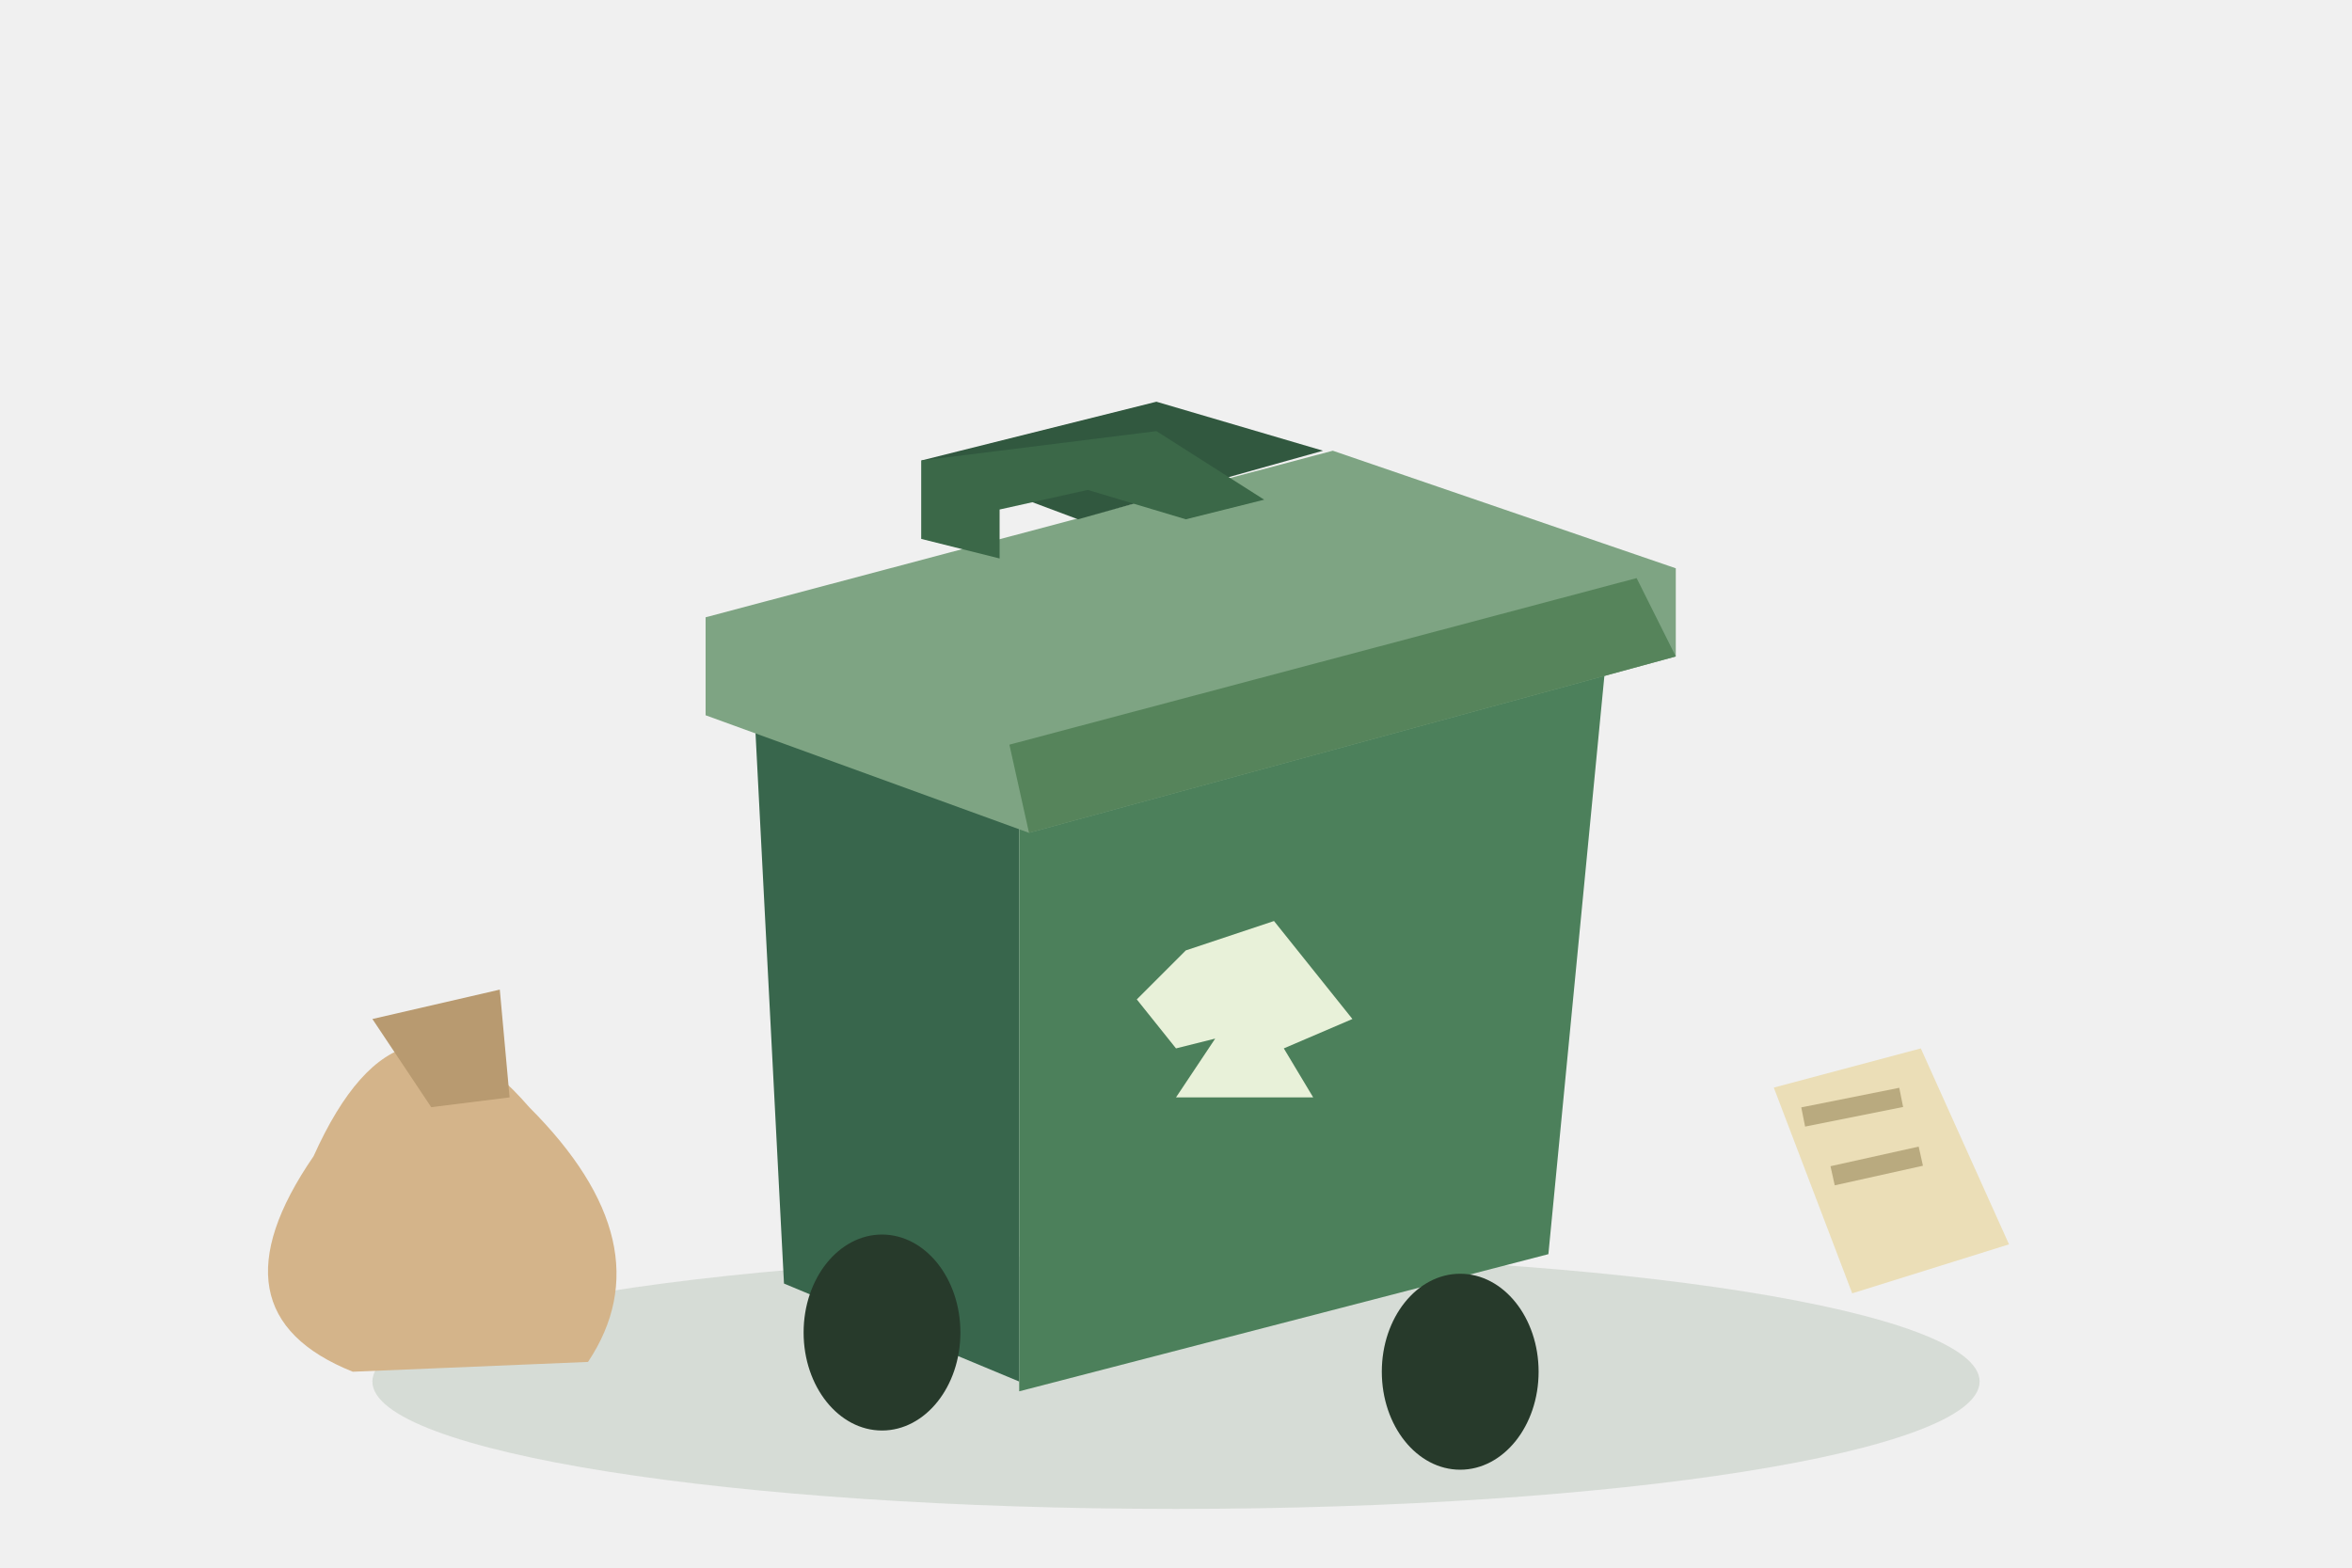
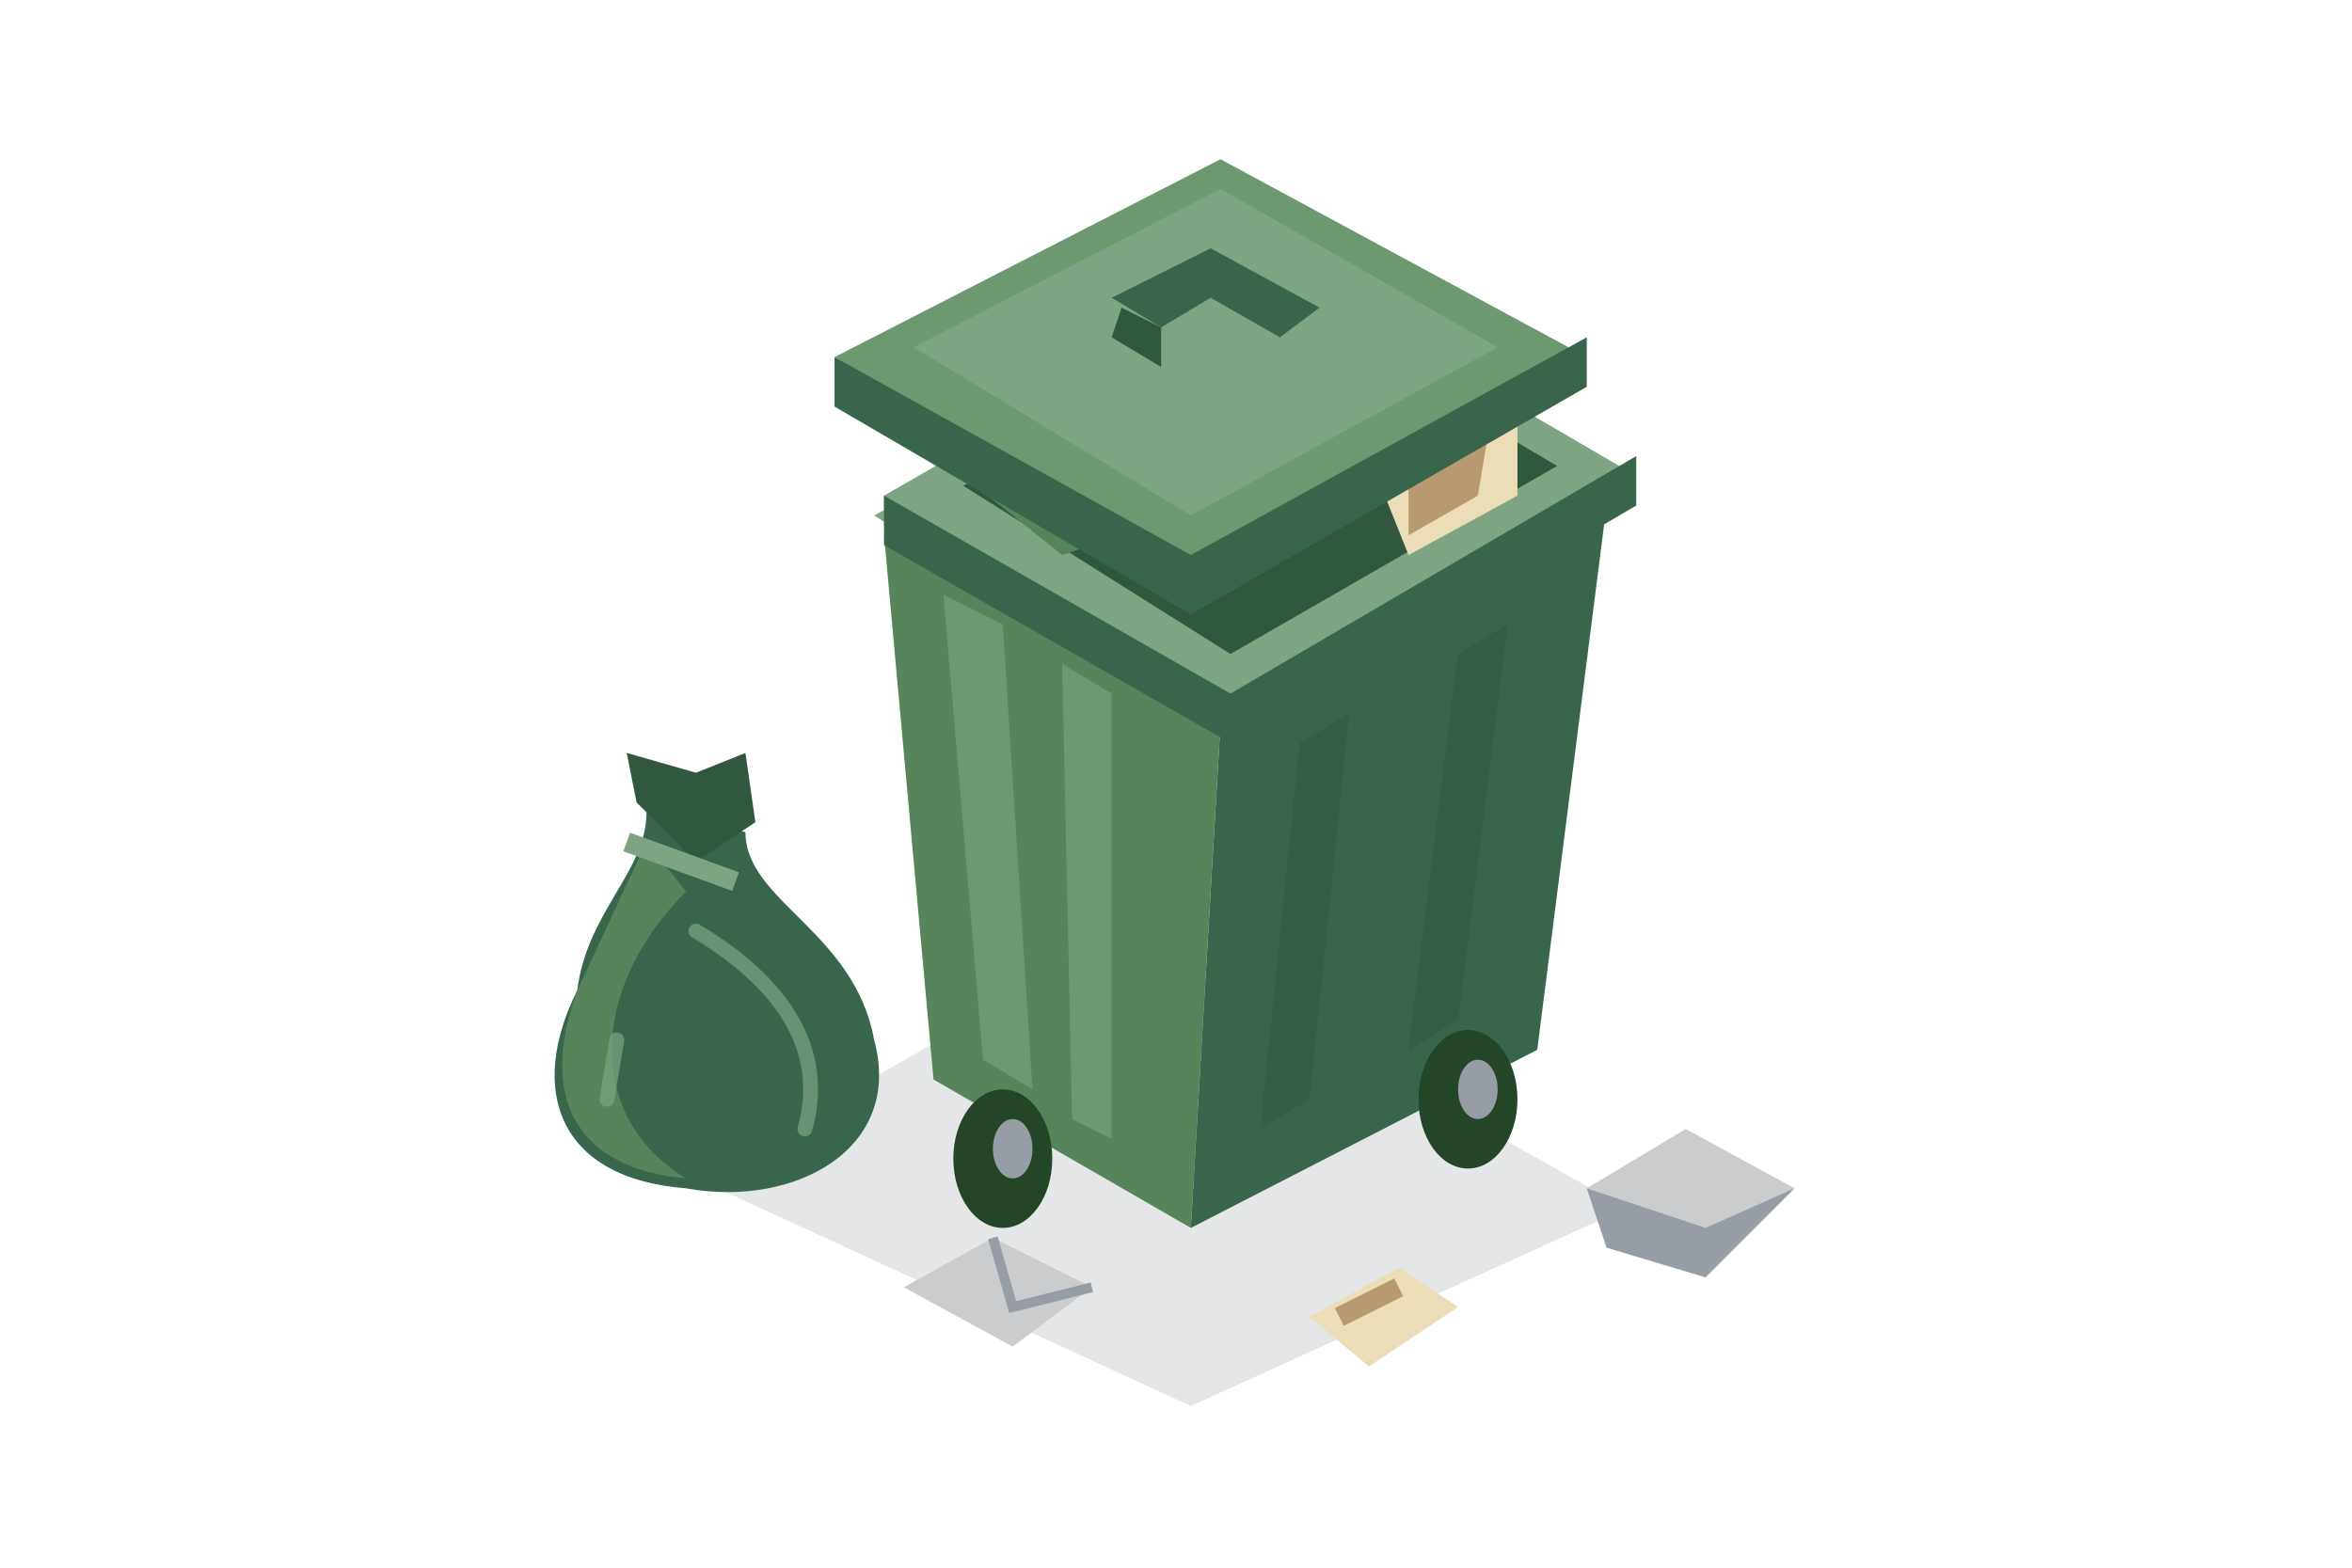
- <svg xmlns="http://www.w3.org/2000/svg" preserveAspectRatio="none" overflow="visible" style="display: block;" width="97.606" height="65.071" viewBox="0 0 97.606 65.071" fill="none">
-   <g id="Frame">
-     <path id="Vector" opacity="0.15" d="M48.803 62.631C67.221 62.631 82.152 60.264 82.152 57.344C82.152 54.424 67.221 52.057 48.803 52.057C30.385 52.057 15.454 54.424 15.454 57.344C15.454 60.264 30.385 62.631 48.803 62.631Z" fill="#456942" />
-     <path id="Vector_2" d="M30.909 27.655L56.124 21.148L67.511 26.028L42.296 32.942L30.909 27.655Z" fill="#6D9971" />
-     <path id="Vector_3" d="M31.315 29.689L42.296 33.349V57.344L32.535 53.277L31.315 29.689Z" fill="#38664C" />
-     <path id="Vector_4" d="M42.296 33.349L66.698 26.842L64.257 52.057L42.296 57.75V33.349Z" fill="#4C805B" />
-     <path id="Vector_5" d="M29.282 25.622L55.31 18.708L69.544 23.588V27.248L42.703 34.569L29.282 29.689V25.622Z" fill="#7EA483" />
-     <path id="Vector_6" d="M41.889 30.909L67.918 23.995L69.544 27.248L42.703 34.569L41.889 30.909Z" fill="#56845B" />
-     <path id="Vector_7" d="M38.229 19.115L47.99 16.674L54.904 18.708L44.736 21.555L38.229 19.115Z" fill="#31583F" />
-     <path id="Vector_8" d="M38.229 19.115V22.368L41.483 23.181V21.148L45.143 20.335L49.21 21.555L52.463 20.741L47.99 17.895L38.229 19.115Z" fill="#3B6848" />
-     <path id="Vector_9" d="M36.602 59.377C38.399 59.377 39.856 57.556 39.856 55.31C39.856 53.064 38.399 51.243 36.602 51.243C34.806 51.243 33.349 53.064 33.349 55.31C33.349 57.556 34.806 59.377 36.602 59.377Z" fill="#273A2B" />
-     <path id="Vector_10" d="M60.597 61.004C62.394 61.004 63.851 59.183 63.851 56.937C63.851 54.691 62.394 52.87 60.597 52.87C58.8 52.87 57.344 54.691 57.344 56.937C57.344 59.183 58.8 61.004 60.597 61.004Z" fill="#273A2B" />
-     <path id="Vector_11" d="M49.21 39.449L52.87 38.229L56.124 42.296L53.277 43.516L54.497 45.55H48.803L50.43 43.109L48.803 43.516L47.176 41.483L49.21 39.449Z" fill="#E8F1D9" />
-     <path id="Vector_12" d="M21.961 45.956C18.437 41.889 15.454 42.567 13.014 47.99C10.032 52.328 10.574 55.31 14.641 56.937L24.402 56.53C26.571 53.277 25.757 49.752 21.961 45.956Z" fill="#D4B48A" />
-     <path id="Vector_13" d="M17.895 45.956L15.454 42.296L20.741 41.076L21.148 45.55" fill="#B89A70" />
-     <path id="Vector_14" d="M73.611 45.143L79.712 43.516L83.372 51.65L76.865 53.683L73.611 45.143Z" fill="#EBDEB7" />
-     <g id="Vector_15">
-       <path d="M74.831 46.363L78.898 45.55ZM76.052 48.803L79.712 47.99Z" fill="black" />
-       <path d="M74.831 46.363L78.898 45.55M76.052 48.803L79.712 47.99" stroke-width="0.813" stroke="#B9AA7F" />
+ <svg xmlns="http://www.w3.org/2000/svg" width="96" height="64" viewBox="0 0 96 64" fill="none">
+   <rect width="96" height="64" fill="#1E1E1E" />
+   <g id="03 / Icons &amp; illustrations">
+     <rect width="760" height="1492" transform="translate(-32 -940)" fill="white" />
+     <g id="Civic / Illustration / Waste">
+       <path id="Vector" opacity="0.25" d="M28.407 48.109L46.182 38.01L66.381 49.321L48.606 57.401L28.407 48.109Z" fill="#979DA4" />
+       <path id="Vector_2" d="M35.679 21.043L52.242 12.156L65.977 20.235L49.818 29.93L35.679 21.043Z" fill="#7EA483" />
+       <path id="Vector_3" d="M36.083 21.851L49.818 29.527L48.606 50.129L38.103 44.07L36.083 21.851Z" fill="#56845B" />
+       <path id="Vector_4" d="M49.818 29.527L65.573 20.639L62.745 42.858L48.606 50.129L49.818 29.527Z" fill="#38664C" />
+       <path id="Vector_5" d="M38.507 24.275L40.93 25.487L42.142 44.474L40.123 43.261L38.507 24.275ZM43.354 27.103L45.374 28.314V46.493L43.758 45.685L43.354 27.103Z" fill="#6D9971" />
+       <path id="Vector_6" opacity="0.55" d="M53.05 30.334L55.07 29.122L53.454 44.877L51.434 46.089L53.05 30.334ZM59.513 26.699L61.533 25.487L59.513 41.646L57.493 42.858L59.513 26.699Z" fill="#31583F" />
+       <path id="Vector_7" d="M36.891 21.043L52.242 12.56L64.765 20.235L49.414 28.718L36.891 21.043Z" fill="#244527" />
+       <path id="Vector_8" d="M36.083 20.235L52.242 10.944L66.785 19.427L50.222 29.122L36.083 21.447V20.235Z" fill="#7EA483" />
+       <path id="Vector_9" d="M36.083 20.235L50.222 28.315L66.785 18.619V20.639L50.222 30.334L36.083 22.255V20.235Z" fill="#38664C" />
+       <path id="Vector_10" d="M39.315 19.831L52.646 12.56L63.553 19.023L50.222 26.699L39.315 19.831Z" fill="#31583F" />
+       <path id="Vector_11" d="M46.99 19.023V14.176L51.434 11.752L55.473 14.579L54.666 19.831L51.03 21.851L46.99 19.023Z" fill="#CACCCE" />
+       <path id="Vector_12" d="M51.03 16.599L55.473 14.579L54.666 19.831L51.03 21.851V16.599Z" fill="#979DA4" />
+       <path id="Vector_13" d="M39.315 19.427L40.123 15.791L44.162 14.175L46.586 17.003L45.778 21.851L43.354 22.659L39.315 19.427Z" fill="#56845B" />
+       <path id="Vector_14" d="M40.93 15.791L43.758 17.407L42.546 20.639" stroke="#7EA483" stroke-width="0.808" />
+       <path id="Vector_15" d="M55.877 18.619L57.897 14.983L61.937 16.599V20.235L57.493 22.659L55.877 18.619Z" fill="#EBDEB7" />
+       <path id="Vector_16" d="M57.493 19.023L58.705 16.599L60.725 17.811L60.321 20.235L57.493 21.851V19.023Z" fill="#B89A70" />
+       <path id="Vector_17" d="M34.063 14.579L49.818 6.5L64.765 14.579L48.606 23.467L34.063 14.579Z" fill="#6D9971" />
+       <path id="Vector_18" d="M34.063 14.58L48.606 22.659L64.765 13.772V15.791L48.606 25.083L34.063 16.599V14.58Z" fill="#38664C" />
+       <path id="Vector_19" d="M37.295 14.175L49.818 7.712L61.129 14.175L48.606 21.043L37.295 14.175Z" fill="#7EA483" />
+       <path id="Vector_20" d="M45.374 12.156L49.414 10.136L53.858 12.56L52.242 13.771L49.414 12.156L47.394 13.367L45.374 12.156Z" fill="#38664C" />
+       <path id="Vector_21" d="M45.778 12.56L47.394 13.367V14.983L45.374 13.771L45.778 12.56Z" fill="#31583F" />
+       <path id="Vector_22" d="M40.931 50.129C42.046 50.129 42.95 48.863 42.95 47.301C42.95 45.74 42.046 44.474 40.931 44.474C39.815 44.474 38.911 45.74 38.911 47.301C38.911 48.863 39.815 50.129 40.931 50.129Z" fill="#244527" />
+       <path id="Vector_23" d="M41.334 48.109C41.781 48.109 42.142 47.567 42.142 46.897C42.142 46.228 41.781 45.685 41.334 45.685C40.888 45.685 40.526 46.228 40.526 46.897C40.526 47.567 40.888 48.109 41.334 48.109Z" fill="#979DA4" />
+       <path id="Vector_24" d="M59.917 47.705C61.033 47.705 61.937 46.439 61.937 44.877C61.937 43.316 61.033 42.05 59.917 42.05C58.802 42.05 57.897 43.316 57.897 44.877C57.897 46.439 58.802 47.705 59.917 47.705Z" fill="#244527" />
+       <path id="Vector_25" d="M60.321 45.685C60.767 45.685 61.129 45.143 61.129 44.474C61.129 43.804 60.767 43.262 60.321 43.262C59.875 43.262 59.513 43.804 59.513 44.474C59.513 45.143 59.875 45.685 60.321 45.685Z" fill="#979DA4" />
+       <path id="Vector_26" d="M23.56 40.434C23.964 37.202 26.387 35.586 26.387 33.162L30.427 33.97C30.427 36.798 34.871 38.01 35.679 42.454C36.891 46.897 32.447 49.321 28.003 48.513C22.752 48.109 21.54 44.474 23.56 40.434Z" fill="#38664C" />
+       <path id="Vector_27" d="M26.387 34.374L28.003 36.394C23.964 40.434 23.964 45.685 28.003 48.109C23.56 47.705 21.944 44.877 23.56 40.434L26.387 34.374Z" fill="#56845B" />
+       <path id="Vector_28" opacity="0.7" d="M28.407 38.01C32.447 40.434 33.659 43.261 32.851 46.089M25.175 42.454L24.771 44.877" stroke="#7EA483" stroke-width="0.606" stroke-linecap="round" />
+       <path id="Vector_29" d="M25.983 32.758L25.579 30.738L28.407 31.546L30.427 30.738L30.831 33.566L28.407 35.182L25.983 32.758Z" fill="#31583F" />
+       <g id="Vector_30">
+         <path d="M25.579 34.374L30.023 35.99L25.579 34.374Z" fill="black" />
+         <path d="M25.579 34.374L30.023 35.99" stroke="#7EA483" stroke-width="0.808" />
+       </g>
+       <path id="Vector_31" d="M64.765 48.513L68.805 46.09L73.248 48.513L69.613 51.341L64.765 48.513Z" fill="#CACCCE" />
+       <path id="Vector_32" d="M64.765 48.513L69.613 50.129L73.248 48.513L69.613 52.149L65.573 50.937L64.765 48.513Z" fill="#979DA4" />
+       <path id="Vector_33" d="M36.891 52.553L40.526 50.533L44.566 52.553L41.334 54.977L36.891 52.553Z" fill="#CACCCE" />
+       <path id="Vector_34" d="M40.526 50.533L41.334 53.361L44.566 52.553" stroke="#979DA4" stroke-width="0.404" />
+       <path id="Vector_35" d="M53.454 53.765L57.089 51.745L59.513 53.361L55.877 55.785L53.454 53.765Z" fill="#EBDEB7" />
+       <g id="Vector_36">
+         <path d="M54.666 53.765L57.089 52.553L54.666 53.765Z" fill="black" />
+         <path d="M54.666 53.765L57.089 52.553" stroke="#B89A70" stroke-width="0.808" />
+       </g>
    </g>
  </g>
</svg>
